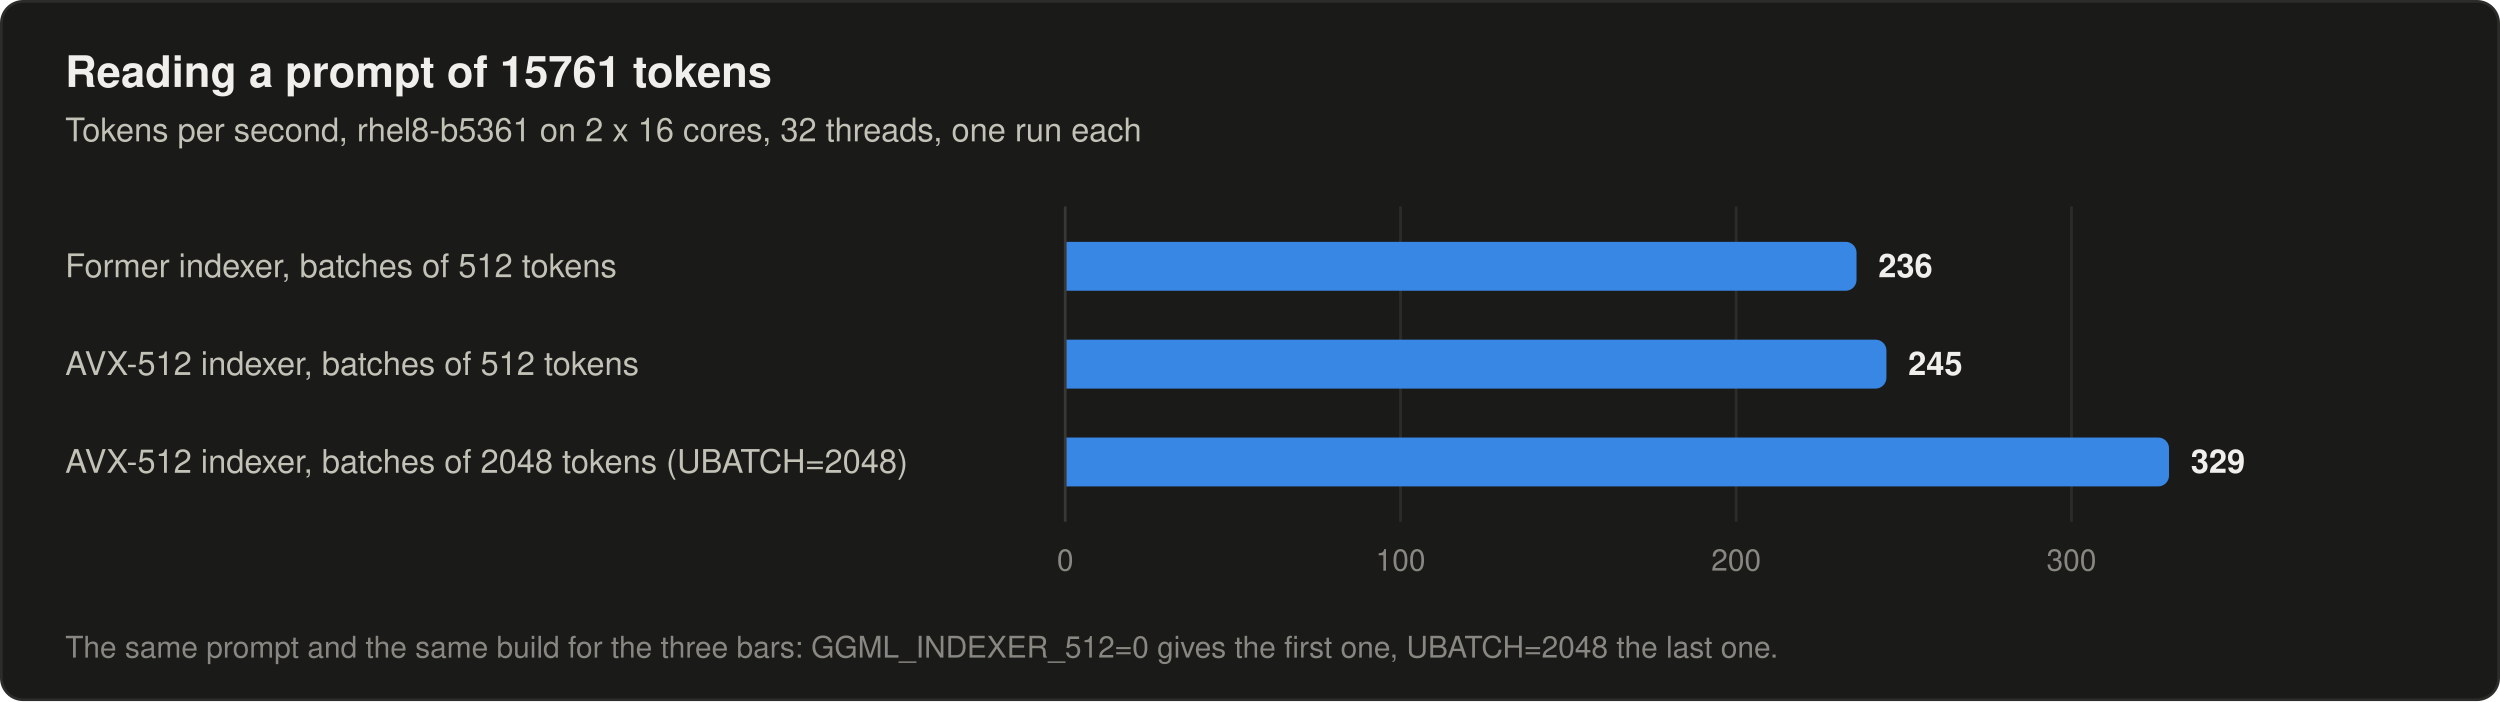
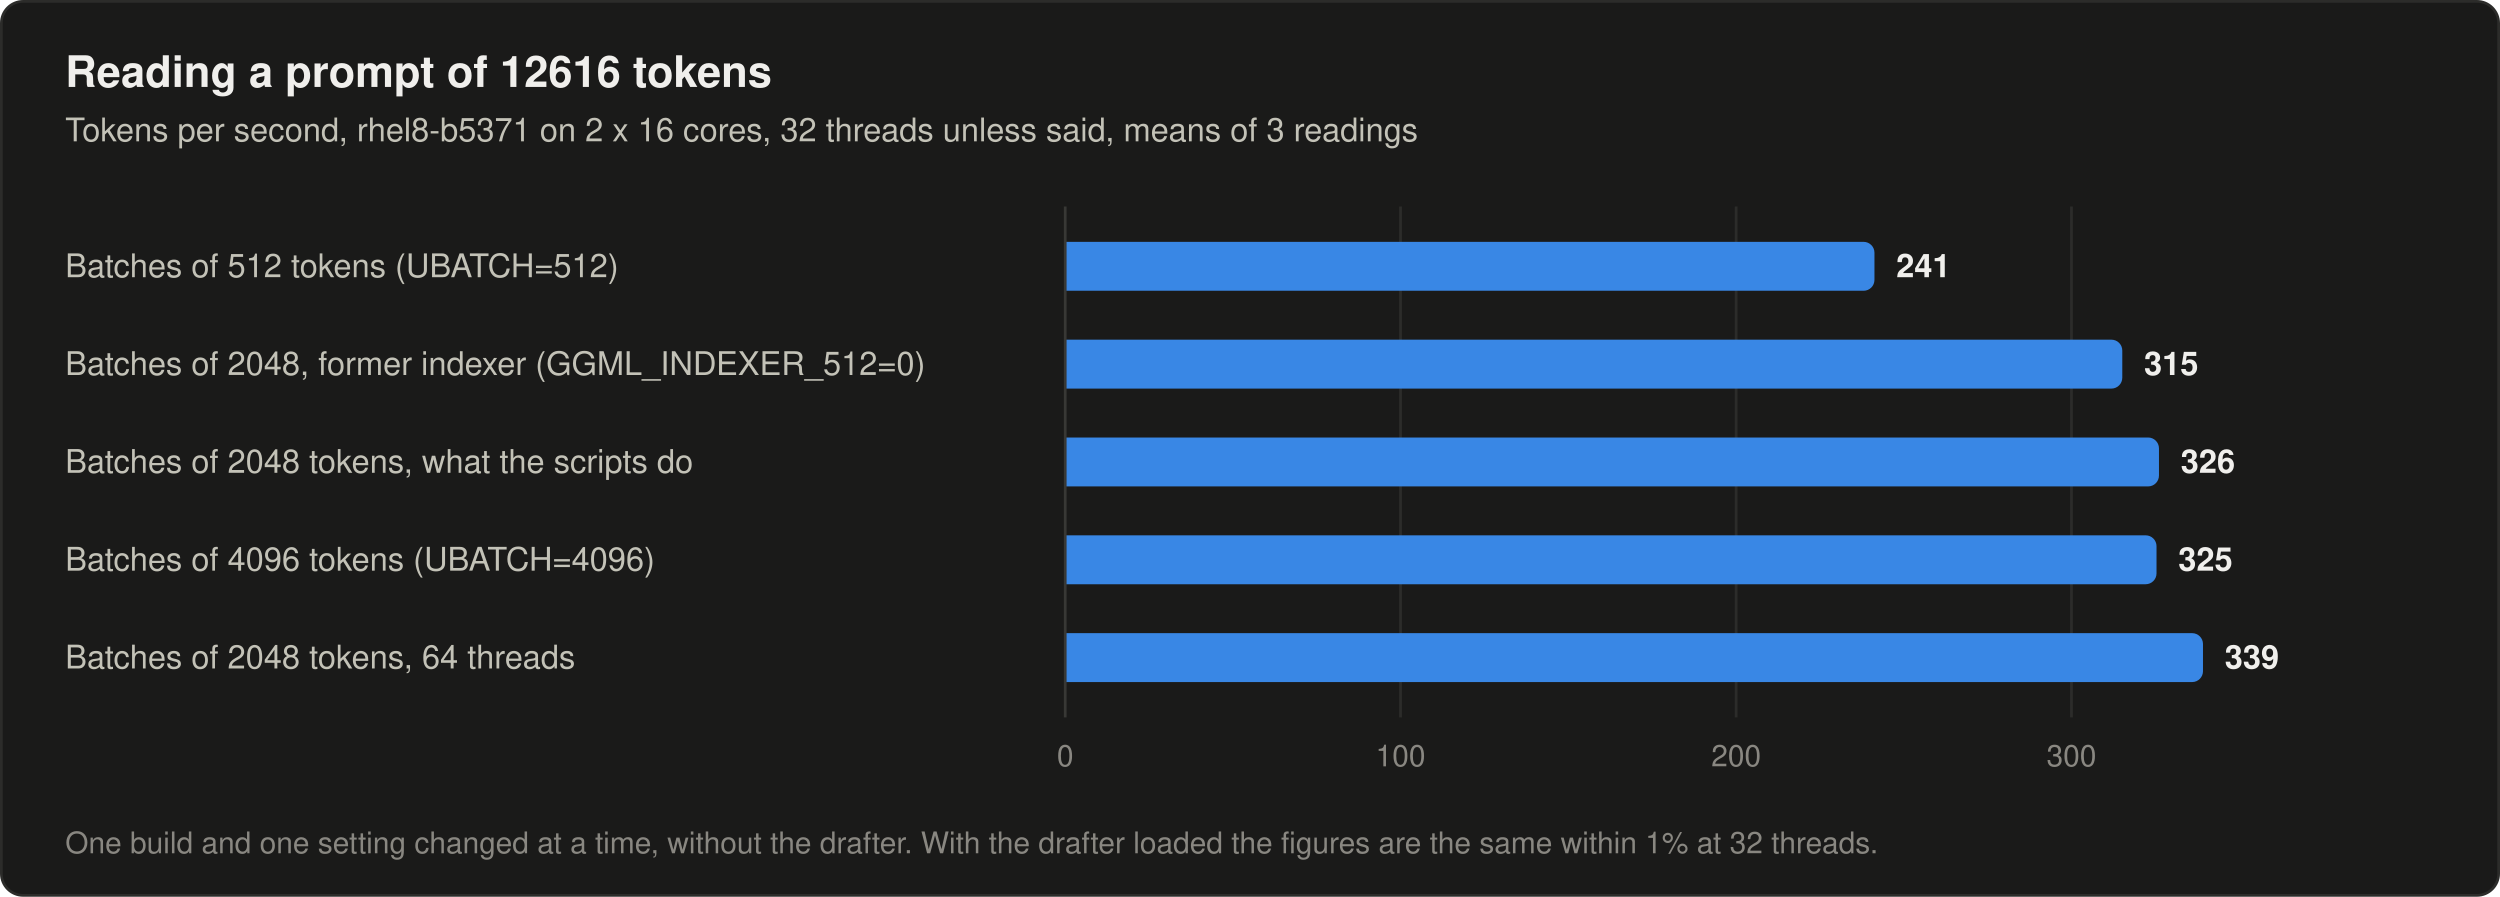
- <svg xmlns="http://www.w3.org/2000/svg" viewBox="0 0 920 258" width="920" height="258" role="img" aria-labelledby="t d" font-family="system-ui, -apple-system, 'Segoe UI', Helvetica, Arial, sans-serif">
-   <rect x="0.5" y="0.5" width="919" height="257" rx="8" fill="#1a1a19" stroke="#2c2c2a" />
-   <text x="24" y="32" font-size="16" font-weight="600" fill="#f0efec">Reading a prompt of 15761 tokens</text>
-   <text x="24" y="52" font-size="12" fill="#c3c2b7">Tokens per second, rhel8-b5361 on 2 x 16 cores, 32 threads, one run each</text>
-   <line x1="515.4" y1="76" x2="515.4" y2="192" stroke="#2c2c2a" stroke-width="1" />
-   <line x1="638.9" y1="76" x2="638.9" y2="192" stroke="#2c2c2a" stroke-width="1" />
-   <line x1="762.3" y1="76" x2="762.3" y2="192" stroke="#2c2c2a" stroke-width="1" />
-   <text x="392.0" y="210" font-size="11" text-anchor="middle" fill="#898781" style="font-variant-numeric: tabular-nums">0</text>
-   <text x="515.4" y="210" font-size="11" text-anchor="middle" fill="#898781" style="font-variant-numeric: tabular-nums">100</text>
-   <text x="638.9" y="210" font-size="11" text-anchor="middle" fill="#898781" style="font-variant-numeric: tabular-nums">200</text>
-   <text x="762.3" y="210" font-size="11" text-anchor="middle" fill="#898781" style="font-variant-numeric: tabular-nums">300</text>
-   <text x="24" y="102.0" font-size="12" fill="#c3c2b7">Former indexer, batches of 512 tokens</text>
-   <path d="M392,89.0 h287.2 a4,4 0 0 1 4,4 v10 a4,4 0 0 1 -4,4 h-287.2 z" fill="#3987e5" />
-   <text x="691.2" y="102.0" font-size="12" font-weight="600" fill="#f0efec">236</text>
-   <text x="24" y="138.0" font-size="12" fill="#c3c2b7">AVX-512 indexer, batches of 512 tokens</text>
-   <path d="M392,125.0 h298.2 a4,4 0 0 1 4,4 v10 a4,4 0 0 1 -4,4 h-298.2 z" fill="#3987e5" />
-   <text x="702.2" y="138.0" font-size="12" font-weight="600" fill="#f0efec">245</text>
-   <text x="24" y="174.0" font-size="12" fill="#c3c2b7">AVX-512 indexer, batches of 2048 tokens (UBATCH=2048)</text>
-   <path d="M392,161.0 h402.2 a4,4 0 0 1 4,4 v10 a4,4 0 0 1 -4,4 h-402.2 z" fill="#3987e5" />
-   <text x="806.2" y="174.0" font-size="12" font-weight="600" fill="#f0efec">329</text>
-   <line x1="392" y1="76" x2="392" y2="192" stroke="#383835" stroke-width="1" />
-   <text x="24" y="242" font-size="11" fill="#898781">The same prompt and the same build for the three bars: GGML_INDEXER_512=0 gives the first one, UBATCH=2048 the last one.</text>
+ <svg xmlns="http://www.w3.org/2000/svg" viewBox="0 0 920 330" width="920" height="330" role="img" aria-labelledby="t d" font-family="system-ui, -apple-system, 'Segoe UI', Helvetica, Arial, sans-serif">
+   <rect x="0.5" y="0.5" width="919" height="329" rx="8" fill="#1a1a19" stroke="#2c2c2a" />
+   <text x="24" y="32" font-size="16" font-weight="600" fill="#f0efec">Reading a prompt of 12616 tokens</text>
+   <text x="24" y="52" font-size="12" fill="#c3c2b7">Tokens per second, rhel8-b5371 on 2 x 16 cores, 32 threads unless said, means of 3 readings</text>
+   <line x1="515.4" y1="76" x2="515.4" y2="264" stroke="#2c2c2a" stroke-width="1" />
+   <line x1="638.9" y1="76" x2="638.9" y2="264" stroke="#2c2c2a" stroke-width="1" />
+   <line x1="762.3" y1="76" x2="762.3" y2="264" stroke="#2c2c2a" stroke-width="1" />
+   <text x="392.0" y="282" font-size="11" text-anchor="middle" fill="#898781" style="font-variant-numeric: tabular-nums">0</text>
+   <text x="515.4" y="282" font-size="11" text-anchor="middle" fill="#898781" style="font-variant-numeric: tabular-nums">100</text>
+   <text x="638.9" y="282" font-size="11" text-anchor="middle" fill="#898781" style="font-variant-numeric: tabular-nums">200</text>
+   <text x="762.3" y="282" font-size="11" text-anchor="middle" fill="#898781" style="font-variant-numeric: tabular-nums">300</text>
+   <text x="24" y="102.0" font-size="12" fill="#c3c2b7">Batches of 512 tokens (UBATCH=512)</text>
+   <path d="M392,89.0 h293.8 a4,4 0 0 1 4,4 v10 a4,4 0 0 1 -4,4 h-293.8 z" fill="#3987e5" />
+   <text x="697.8" y="102.0" font-size="12" font-weight="600" fill="#f0efec">241</text>
+   <text x="24" y="138.0" font-size="12" fill="#c3c2b7">Batches of 2048, former indexer (GGML_INDEXER_512=0)</text>
+   <path d="M392,125.0 h385.0 a4,4 0 0 1 4,4 v10 a4,4 0 0 1 -4,4 h-385.0 z" fill="#3987e5" />
+   <text x="789.0" y="138.0" font-size="12" font-weight="600" fill="#f0efec">315</text>
+   <text x="24" y="174.0" font-size="12" fill="#c3c2b7">Batches of 2048 tokens, what the scripts do</text>
+   <path d="M392,161.0 h398.5 a4,4 0 0 1 4,4 v10 a4,4 0 0 1 -4,4 h-398.5 z" fill="#3987e5" />
+   <text x="802.5" y="174.0" font-size="12" font-weight="600" fill="#f0efec">326</text>
+   <text x="24" y="210.0" font-size="12" fill="#c3c2b7">Batches of 4096 tokens (UBATCH=4096)</text>
+   <path d="M392,197.0 h397.6 a4,4 0 0 1 4,4 v10 a4,4 0 0 1 -4,4 h-397.6 z" fill="#3987e5" />
+   <text x="801.6" y="210.0" font-size="12" font-weight="600" fill="#f0efec">325</text>
+   <text x="24" y="246.0" font-size="12" fill="#c3c2b7">Batches of 2048 tokens, 64 threads</text>
+   <path d="M392,233.0 h414.7 a4,4 0 0 1 4,4 v10 a4,4 0 0 1 -4,4 h-414.7 z" fill="#3987e5" />
+   <text x="818.7" y="246.0" font-size="12" font-weight="600" fill="#f0efec">339</text>
+   <line x1="392" y1="76" x2="392" y2="264" stroke="#383835" stroke-width="1" />
+   <text x="24" y="314" font-size="11" fill="#898781">One build and one setting changed at a time, without the drafter. With the drafter loaded the figures are the same within 1% at 32 threads.</text>
</svg>
